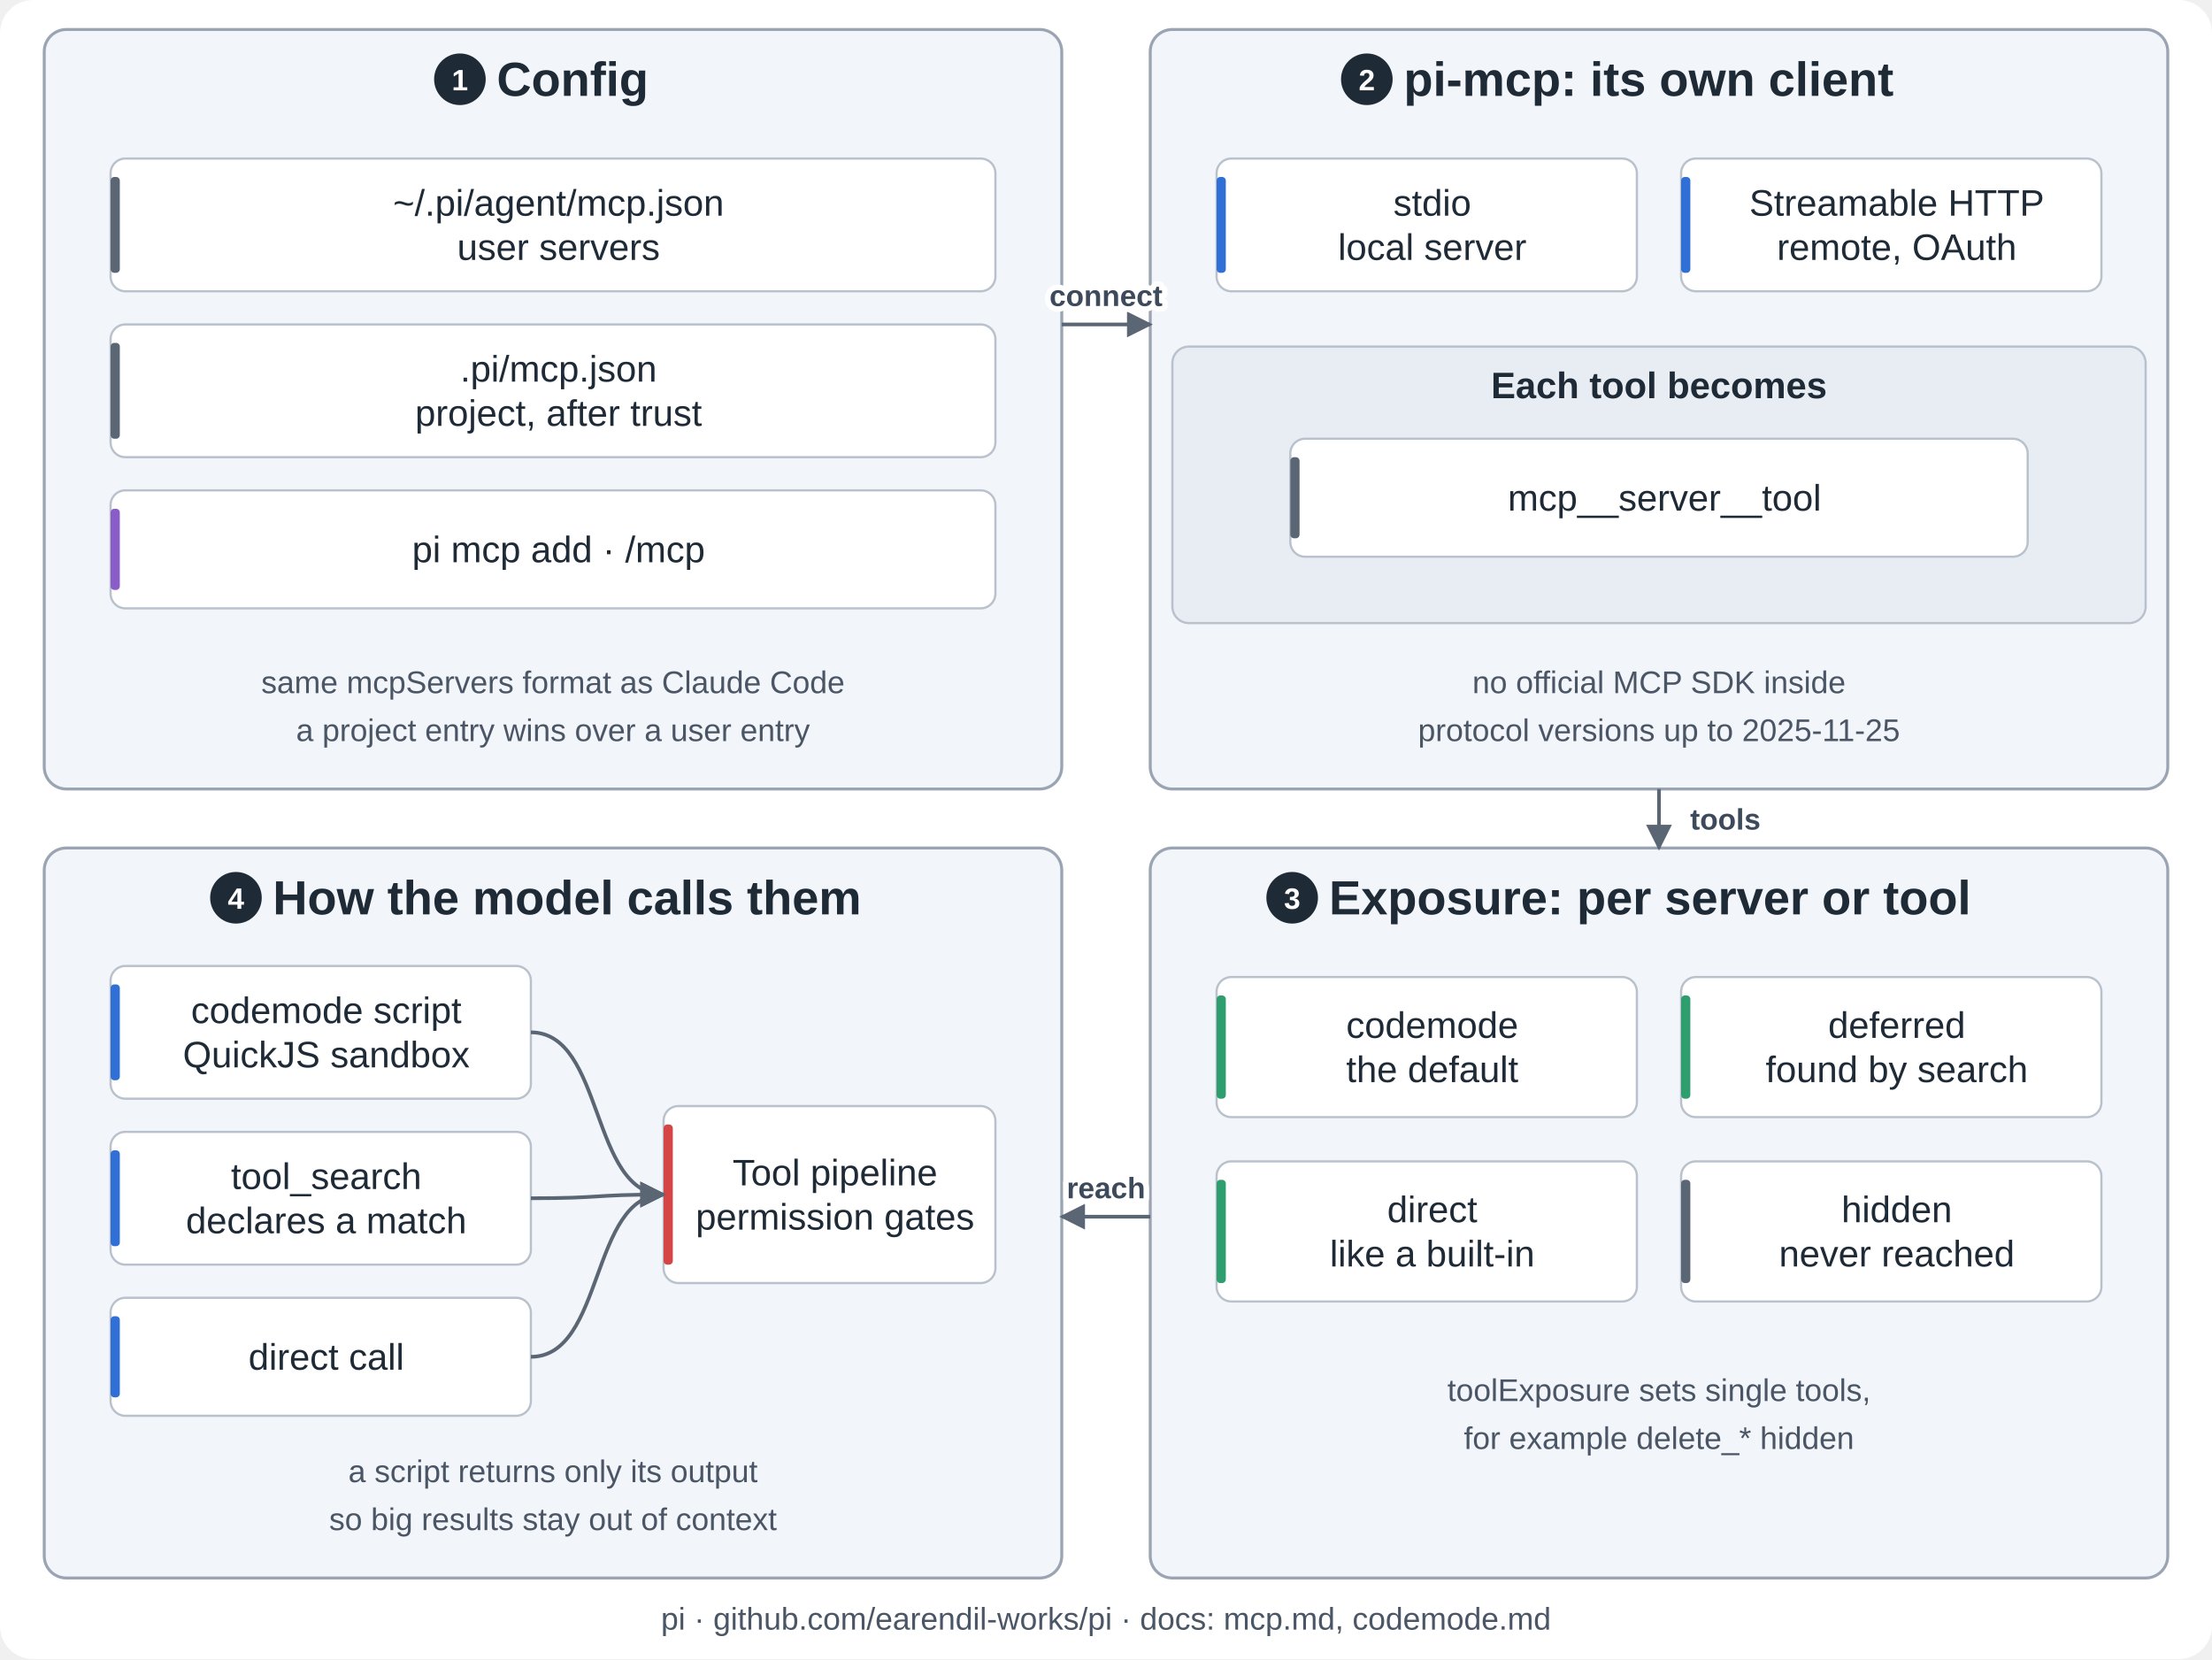
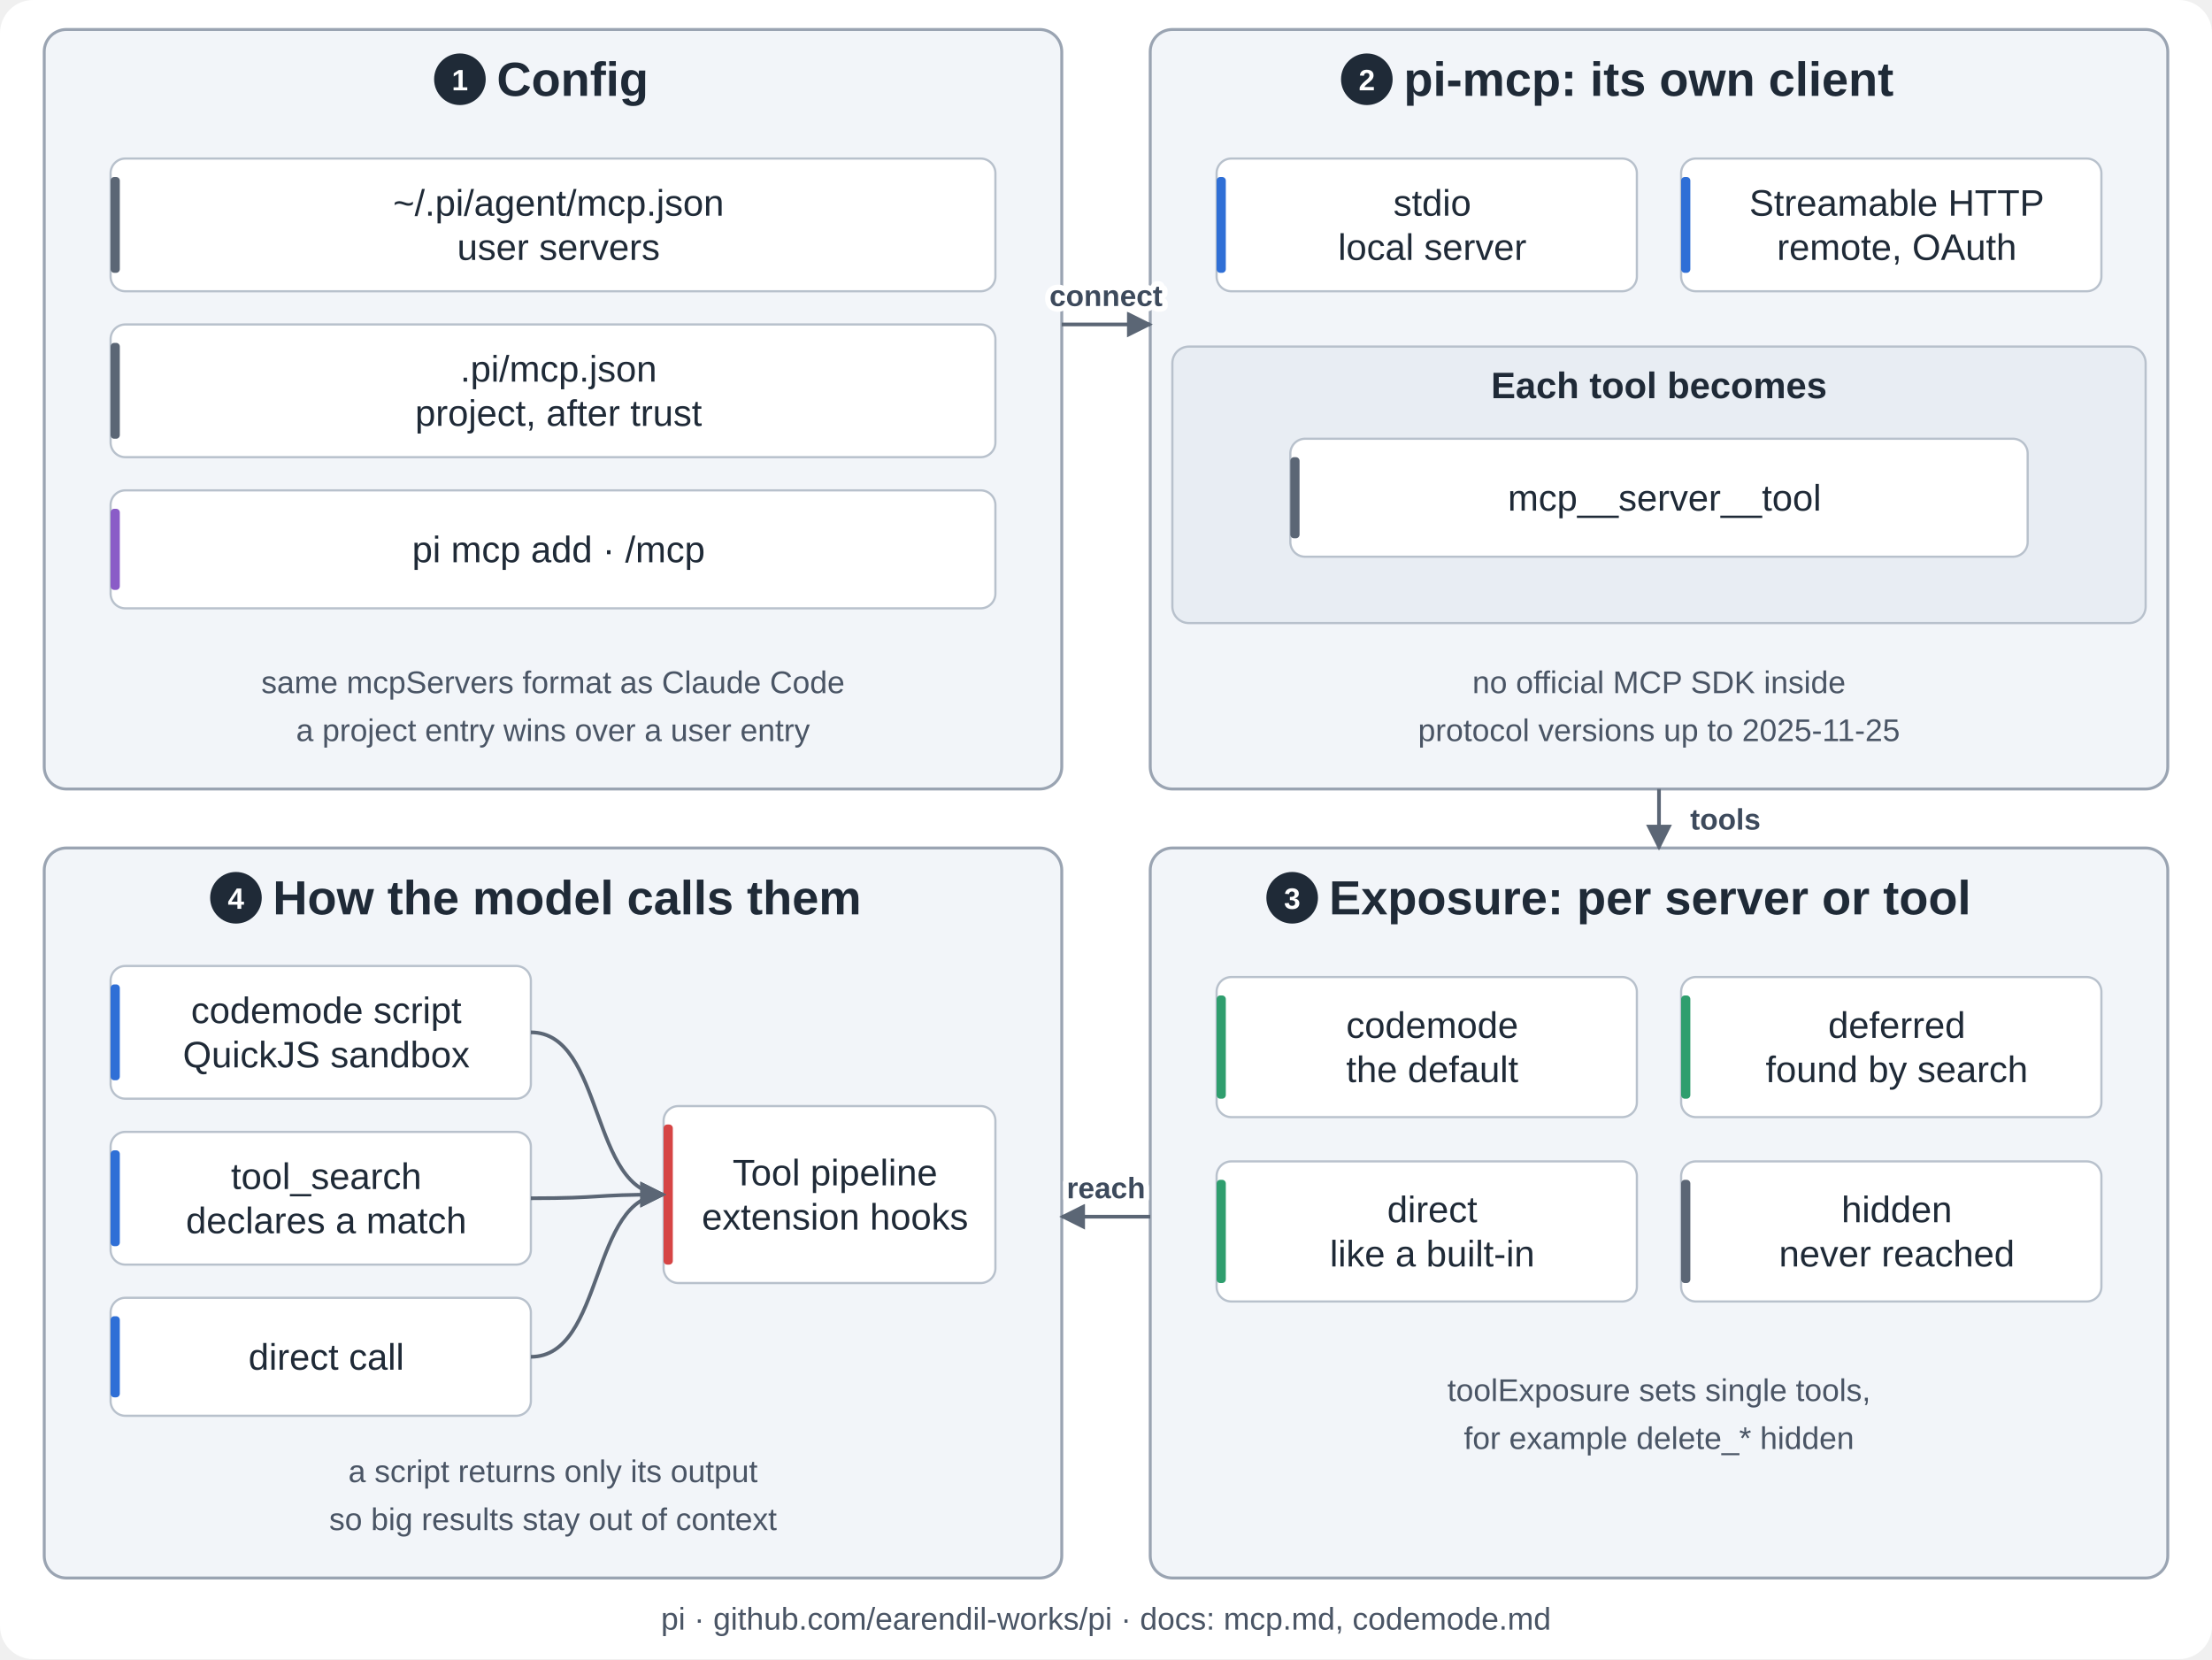
<svg xmlns="http://www.w3.org/2000/svg" viewBox="0 0 1200 900" width="1200" height="900" role="img" aria-labelledby="t d">
  <defs>
    <marker id="arr" viewBox="0 0 10 10" refX="9" refY="5" markerWidth="7" markerHeight="7" orient="auto">
      <path d="M0 0L10 5L0 10z" fill="#5b6675" />
    </marker>
    <marker id="ca" viewBox="0 0 10 10" refX="5" refY="5" markerWidth="6" markerHeight="6" orient="auto">
      <path d="M0 0L10 5L0 10z" fill="#5b6675" />
    </marker>
  </defs>
  <style>
text{font-family:-apple-system,"Helvetica Neue",Arial,"PingFang SC",sans-serif;fill:#1f2a37}
.gt{font-size:26px;font-weight:700}
.st{font-size:20px;font-weight:700}
.ag{font-size:20px}
.q{font-size:18px;fill:#3d4a5c}
.lb{font-size:17px;fill:#4a5565}
.al{font-size:16px;font-weight:600;fill:#3d4a5c;paint-order:stroke;stroke:#ffffff;stroke-width:6px;stroke-linejoin:round}
.grp{fill:#f2f5f9;stroke:#9aa4b2;stroke-width:1.6}
.sub{fill:#e8edf3;stroke:#b8c1cc;stroke-width:1.2}
.agent{fill:#ffffff;stroke:#b8c1cc;stroke-width:1.2}
.human{fill:#d6e6fb;stroke:#9cbbe6;stroke-width:1.2}
.front{fill:#dcf0e0;stroke:#9ccfa8;stroke-width:1.2}
.flow{stroke:#5b6675;stroke-width:2;fill:none;marker-end:url(#arr)}
.back{stroke-dasharray:7 5}
.cyc{stroke:#5b6675;stroke-width:2;fill:none;marker-end:url(#ca)}
.num{fill:#1f2a37}
.numt{font-size:16px;font-weight:700;fill:#ffffff}
</style>
  <rect width="1200" height="900" rx="18" fill="#ffffff" />
  <rect x="24" y="16" width="552" height="412" rx="12" class="grp" />
  <circle cx="249.5" cy="43" r="14" class="num" />
  <text x="249.5" y="49" class="numt" text-anchor="middle">1</text>
  <text x="269.5" y="52" class="gt" text-anchor="start">Config</text>
  <rect x="60" y="86" width="480" height="72" rx="8" class="agent" />
  <rect x="60" y="96" width="5" height="52" rx="2" fill="#5b6675" />
  <text x="303.0" y="117.0" class="ag" text-anchor="middle">~/.pi/agent/mcp.json</text>
  <text x="303.0" y="141.0" class="ag" text-anchor="middle">user servers</text>
  <rect x="60" y="176" width="480" height="72" rx="8" class="agent" />
  <rect x="60" y="186" width="5" height="52" rx="2" fill="#5b6675" />
  <text x="303.0" y="207.0" class="ag" text-anchor="middle">.pi/mcp.json</text>
  <text x="303.0" y="231.0" class="ag" text-anchor="middle">project, after trust</text>
  <rect x="60" y="266" width="480" height="64" rx="8" class="agent" />
  <rect x="60" y="276" width="5" height="44" rx="2" fill="#8a5cc7" />
  <text x="303.0" y="305.0" class="ag" text-anchor="middle">pi mcp add  ·  /mcp</text>
  <text x="300.0" y="376" class="lb" text-anchor="middle">same mcpServers format as Claude Code</text>
  <text x="300.0" y="402" class="lb" text-anchor="middle">a project entry wins over a user entry</text>
  <rect x="624" y="16" width="552" height="412" rx="12" class="grp" />
  <circle cx="741.5" cy="43" r="14" class="num" />
  <text x="741.5" y="49" class="numt" text-anchor="middle">2</text>
  <text x="761.5" y="52" class="gt" text-anchor="start">pi-mcp: its own client</text>
  <rect x="660" y="86" width="228" height="72" rx="8" class="agent" />
  <rect x="660" y="96" width="5" height="52" rx="2" fill="#2f6fd6" />
  <text x="777.0" y="117.0" class="ag" text-anchor="middle">stdio</text>
  <text x="777.0" y="141.0" class="ag" text-anchor="middle">local server</text>
  <rect x="912" y="86" width="228" height="72" rx="8" class="agent" />
  <rect x="912" y="96" width="5" height="52" rx="2" fill="#2f6fd6" />
  <text x="1029.0" y="117.0" class="ag" text-anchor="middle">Streamable HTTP</text>
  <text x="1029.0" y="141.0" class="ag" text-anchor="middle">remote, OAuth</text>
  <rect x="636" y="188" width="528" height="150" rx="9" class="sub" />
  <text x="900.0" y="216" class="st" text-anchor="middle">Each tool becomes</text>
  <rect x="700" y="238" width="400" height="64" rx="8" class="agent" />
  <rect x="700" y="248" width="5" height="44" rx="2" fill="#5b6675" />
  <text x="903.0" y="277.0" class="ag" text-anchor="middle">mcp__server__tool</text>
  <text x="900.0" y="376" class="lb" text-anchor="middle">no official MCP SDK inside</text>
  <text x="900.0" y="402" class="lb" text-anchor="middle">protocol versions up to 2025-11-25</text>
  <rect x="624" y="460" width="552" height="396" rx="12" class="grp" />
  <circle cx="701.0" cy="487" r="14" class="num" />
  <text x="701.0" y="493" class="numt" text-anchor="middle">3</text>
  <text x="721.0" y="496" class="gt" text-anchor="start">Exposure: per server or tool</text>
  <rect x="660" y="530" width="228" height="76" rx="8" class="agent" />
  <rect x="660" y="540" width="5" height="56" rx="2" fill="#2f9e6e" />
  <text x="777.0" y="563.0" class="ag" text-anchor="middle">codemode</text>
  <text x="777.0" y="587.0" class="ag" text-anchor="middle">the default</text>
  <rect x="912" y="530" width="228" height="76" rx="8" class="agent" />
  <rect x="912" y="540" width="5" height="56" rx="2" fill="#2f9e6e" />
  <text x="1029.0" y="563.0" class="ag" text-anchor="middle">deferred</text>
  <text x="1029.0" y="587.0" class="ag" text-anchor="middle">found by search</text>
  <rect x="660" y="630" width="228" height="76" rx="8" class="agent" />
  <rect x="660" y="640" width="5" height="56" rx="2" fill="#2f9e6e" />
  <text x="777.0" y="663.0" class="ag" text-anchor="middle">direct</text>
  <text x="777.0" y="687.0" class="ag" text-anchor="middle">like a built-in</text>
  <rect x="912" y="630" width="228" height="76" rx="8" class="agent" />
  <rect x="912" y="640" width="5" height="56" rx="2" fill="#5b6675" />
  <text x="1029.0" y="663.0" class="ag" text-anchor="middle">hidden</text>
  <text x="1029.0" y="687.0" class="ag" text-anchor="middle">never reached</text>
  <text x="900.0" y="760" class="lb" text-anchor="middle">toolExposure sets single tools,</text>
  <text x="900.0" y="786" class="lb" text-anchor="middle">for example delete_* hidden</text>
  <rect x="24" y="460" width="552" height="396" rx="12" class="grp" />
  <circle cx="128.0" cy="487" r="14" class="num" />
  <text x="128.0" y="493" class="numt" text-anchor="middle">4</text>
  <text x="148.0" y="496" class="gt" text-anchor="start">How the model calls them</text>
  <rect x="60" y="524" width="228" height="72" rx="8" class="agent" />
  <rect x="60" y="534" width="5" height="52" rx="2" fill="#2f6fd6" />
  <text x="177.0" y="555.0" class="ag" text-anchor="middle">codemode script</text>
  <text x="177.0" y="579.0" class="ag" text-anchor="middle">QuickJS sandbox</text>
  <rect x="60" y="614" width="228" height="72" rx="8" class="agent" />
  <rect x="60" y="624" width="5" height="52" rx="2" fill="#2f6fd6" />
  <text x="177.0" y="645.0" class="ag" text-anchor="middle">tool_search</text>
  <text x="177.0" y="669.0" class="ag" text-anchor="middle">declares a match</text>
  <rect x="60" y="704" width="228" height="64" rx="8" class="agent" />
  <rect x="60" y="714" width="5" height="44" rx="2" fill="#2f6fd6" />
  <text x="177.0" y="743.0" class="ag" text-anchor="middle">direct call</text>
  <rect x="360" y="600" width="180" height="96" rx="8" class="agent" />
  <rect x="360" y="610" width="5" height="76" rx="2" fill="#d64545" />
  <text x="453.0" y="643.0" class="ag" text-anchor="middle">Tool pipeline</text>
-   <text x="453.0" y="667.0" class="ag" text-anchor="middle">permission gates</text>
+   <text x="453.0" y="667.0" class="ag" text-anchor="middle">extension hooks</text>
  <path d="M288 560C328 560 320 648 360 648" class="flow" />
  <path d="M288 650C328 650 320 648 360 648" class="flow" />
  <path d="M288 736C328 736 320 648 360 648" class="flow" />
  <text x="300.0" y="804" class="lb" text-anchor="middle">a script returns only its output</text>
  <text x="300.0" y="830" class="lb" text-anchor="middle">so big results stay out of context</text>
  <path d="M576 176H624" class="flow" />
  <text x="600" y="166" class="al" text-anchor="middle">connect</text>
  <path d="M900.0 428V460" class="flow" />
  <text x="936.0" y="450" class="al" text-anchor="middle">tools</text>
  <path d="M624 660H576" class="flow" />
  <text x="600" y="650" class="al" text-anchor="middle">reach</text>
  <text x="600" y="884" class="lb" text-anchor="middle">pi · github.com/earendil-works/pi · docs: mcp.md, codemode.md</text>
</svg>
